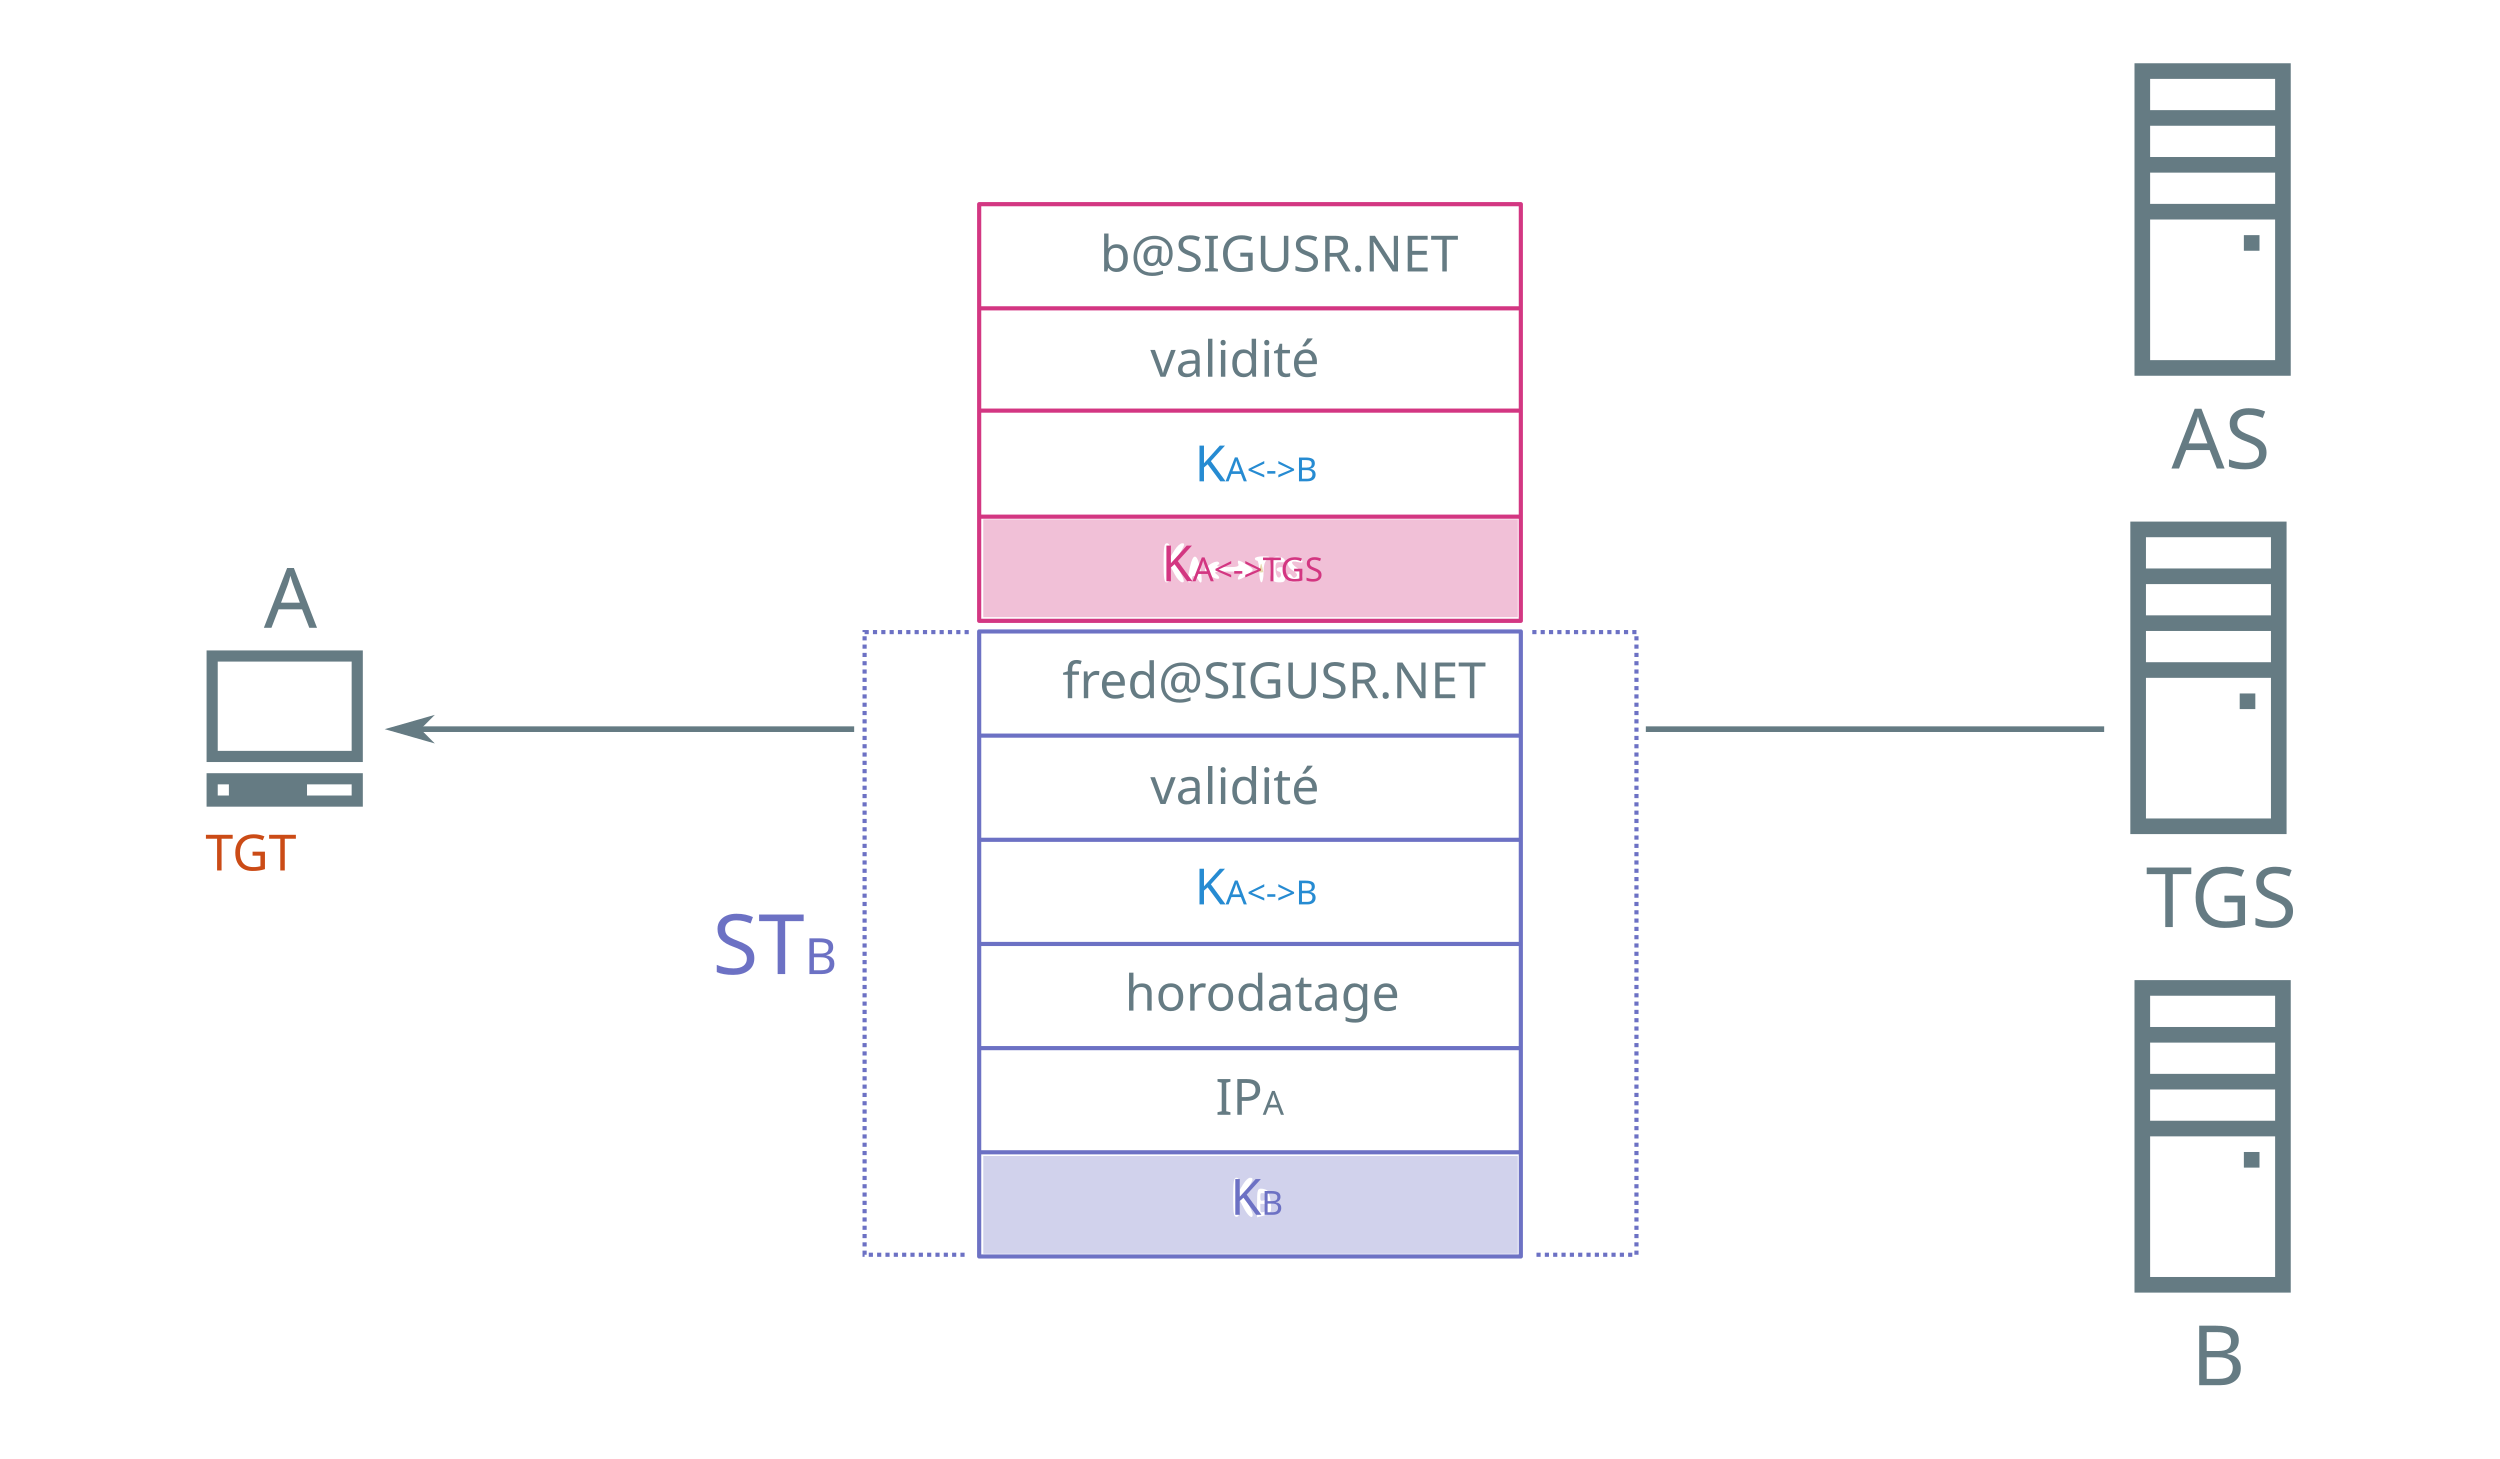
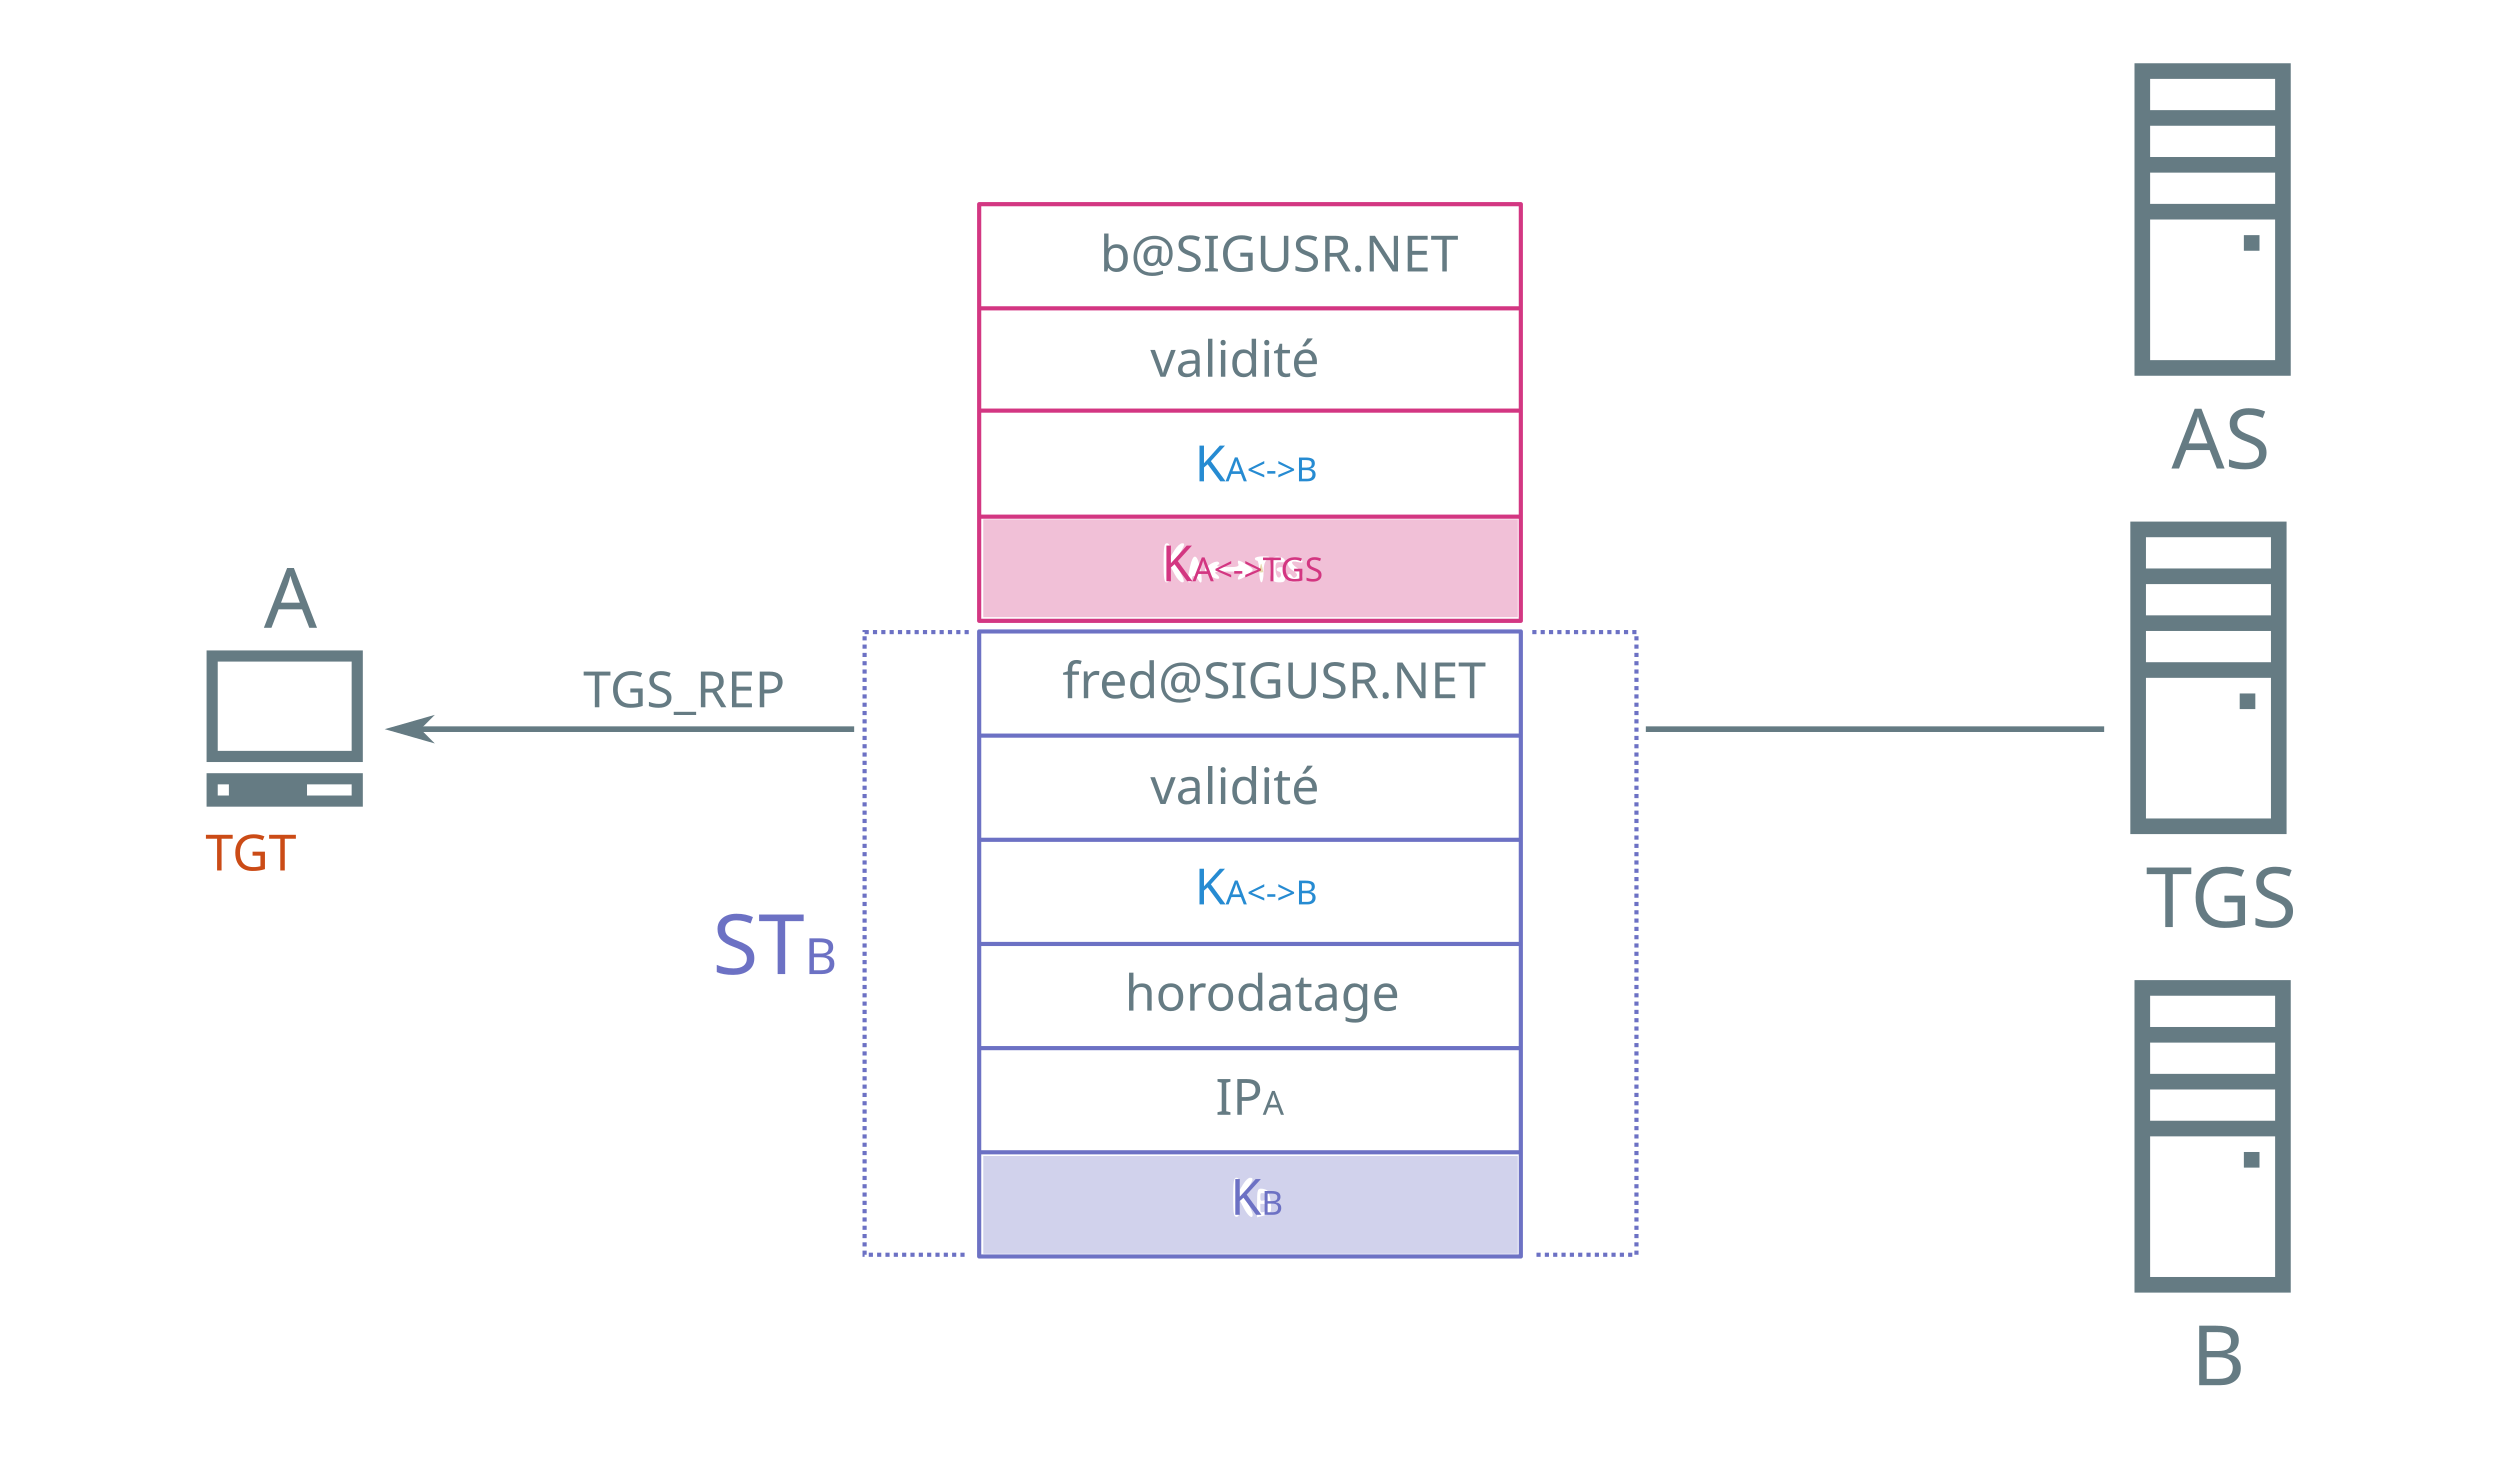
<svg xmlns="http://www.w3.org/2000/svg" width="1200" height="700" viewBox="0 0 1200 700" version="1.1" id="svg5">
  <defs id="defs5">
    <marker style="overflow:visible" id="Arrow1Mstart" refX="0.0" refY="0.0" orient="auto">
      <path transform="scale(0.4) translate(10,0)" style="fill-rule:evenodd;fill:context-stroke;stroke:context-stroke;stroke-width:1.0pt" d="M 0.0,0.0 L 5.0,-5.0 L -12.5,0.0 L 5.0,5.0 L 0.0,0.0 z " id="path1154" />
    </marker>
    <marker style="overflow:visible;" id="Arrow1Mend" refX="0.0" refY="0.0" orient="auto">
      <path transform="scale(0.4) rotate(180) translate(10,0)" style="fill-rule:evenodd;fill:context-stroke;stroke:context-stroke;stroke-width:1.0pt;" d="M 0.0,0.0 L 5.0,-5.0 L -12.5,0.0 L 5.0,5.0 L 0.0,0.0 z " id="path16067" />
    </marker>
  </defs>
  <style id="style2">
        @font-face {
            font-family: 'Iosevka';
            font-display: swap;
            font-weight: 400;
            font-stretch: normal;
            font-style: normal;
            src: url('/dist/theme/fonts/Iosevka/WOFF2/Iosevka-Regular.woff2') format('woff2');
        }

        @font-face {
            font-family: 'Iosevka';
            font-display: swap;
            font-weight: 400;
            font-stretch: normal;
            font-style: italic;
            src: url('/dist/theme/fonts/Iosevka/WOFF2/Iosevka-Italic.woff2') format('woff2');
        }

        @font-face {
            font-family: 'Iosevka';
            font-display: swap;
            font-weight: 700;
            font-stretch: normal;
            font-style: normal;
            src: url('/dist/theme/fonts/Iosevka/WOFF2/Iosevka-Bold.woff2') format('woff2');
        }

        @font-face {
            font-family: 'Iosevka';
            font-display: swap;
            font-weight: 700;
            font-stretch: normal;
            font-style: italic;
            src: url('/dist/theme/fonts/Iosevka/WOFF2/Iosevka-BoldItalic.woff2') format('woff2');
        }
    </style>
  <g id="g966" transform="matrix(0.9921875,0,0,0.9921875,56.60349,347.3899)">
    <rect class="st0" height="48.594" id="XMLID_2248_" width="70.191" x="45.587" y="-32.763" style="fill:none;stroke:#657b83;stroke-width:5.399;stroke-miterlimit:10;stroke-opacity:1" />
    <path class="st1" d="M 42.887,23.93 V 40.128 H 118.478 V 23.93 Z m 10.799,10.799 h -5.399 v -5.399 h 5.399 z m 59.393,0 H 91.481 V 29.33 H 113.078 Z" id="XMLID_49_" style="fill:#657b83;fill-opacity:1;stroke-width:2.7" />
  </g>
  <g id="g977-4" transform="matrix(0.9921875,0,0,0.9921875,423.9048,551.2061)">
    <path d="m 605.382,-81.387 v 22.677 7.559 15.118 7.559 15.118 7.559 75.591 h 75.591 v -75.591 -7.559 -15.118 -7.559 -15.118 -7.559 -22.677 z m 7.559,7.559 h 60.472 v 15.118 h -60.472 z m 0,22.677 h 60.472 v 15.118 h -60.472 z m 0,22.677 h 60.472 v 15.118 h -60.472 z m 0,22.677 h 60.472 V 62.235 h -60.472 z m 45.354,7.559 v 7.559 h 7.559 V 1.762 Z" style="fill:#657b83;fill-opacity:1;stroke:none;stroke-width:0px" id="path2-7" />
  </g>
  <text xml:space="preserve" style="font-size:40px;line-height:1.25;font-family:Iosevka;-inkscape-font-specification:'Iosevka, Normal';fill:#657b83;fill-opacity:1" x="126.656" y="301.336" id="text2107">
    <tspan id="tspan2105" x="126.656" y="301.336">A</tspan>
  </text>
  <g id="g977" transform="matrix(0.9921875,0,0,0.9921875,423.9048,111.1158)">
    <path d="m 605.382,-81.387 v 22.677 7.559 15.118 7.559 15.118 7.559 75.591 h 75.591 v -75.591 -7.559 -15.118 -7.559 -15.118 -7.559 -22.677 z m 7.559,7.559 h 60.472 v 15.118 h -60.472 z m 0,22.677 h 60.472 v 15.118 h -60.472 z m 0,22.677 h 60.472 v 15.118 h -60.472 z m 0,22.677 h 60.472 V 62.235 h -60.472 z m 45.354,7.559 v 7.559 h 7.559 V 1.762 Z" style="fill:#657b83;fill-opacity:1;stroke:none;stroke-width:0px" id="path2" />
  </g>
  <text xml:space="preserve" style="font-size:40px;line-height:1.25;font-family:Iosevka;-inkscape-font-specification:'Iosevka, Normal';fill:#657b83;fill-opacity:1;stroke-width:1" x="1042.297" y="224.889" id="text7127">
    <tspan id="tspan7125" x="1042.297" y="224.889" style="stroke-width:1">AS</tspan>
  </text>
  <g id="g977-0" transform="matrix(0.9921875,0,0,0.9921875,421.9048,331.1158)">
    <path d="m 605.382,-81.387 v 22.677 7.559 15.118 7.559 15.118 7.559 75.591 h 75.591 v -75.591 -7.559 -15.118 -7.559 -15.118 -7.559 -22.677 z m 7.559,7.559 h 60.472 v 15.118 h -60.472 z m 0,22.677 h 60.472 v 15.118 h -60.472 z m 0,22.677 h 60.472 v 15.118 h -60.472 z m 0,22.677 h 60.472 V 62.235 h -60.472 z m 45.354,7.559 v 7.559 h 7.559 V 1.762 Z" style="fill:#657b83;fill-opacity:1;stroke:none;stroke-width:0px" id="path2-4" />
  </g>
  <text xml:space="preserve" style="font-size:40px;line-height:1.25;font-family:Iosevka;-inkscape-font-specification:'Iosevka, Normal';fill:#657b83;fill-opacity:1" x="1030.017" y="444.989" id="text7127-8">
    <tspan id="tspan7125-8" x="1030.017" y="444.989">TGS</tspan>
  </text>
  <text xml:space="preserve" style="font-size:40px;line-height:1.25;font-family:Iosevka;-inkscape-font-specification:'Iosevka, Normal';fill:#657b83;fill-opacity:1" x="1051.737" y="664.9" id="text9429">
    <tspan id="tspan9427" x="1051.737" y="664.9">B</tspan>
  </text>
  <path style="fill:none;stroke:#657b83;stroke-width:2.708;stroke-linecap:butt;stroke-linejoin:miter;stroke-miterlimit:4;stroke-dasharray:none;stroke-opacity:1;marker-start:url(#Arrow1Mstart)" d="M 190,350 H 410" id="path15909" />
  <path style="fill:none;stroke:#657b83;stroke-width:2.708;stroke-linecap:butt;stroke-linejoin:miter;stroke-miterlimit:4;stroke-dasharray:none;stroke-opacity:1" d="m 790,350 h 220" id="path15911" />
  <text xml:space="preserve" style="font-size:24px;line-height:1.25;font-family:Iosevka;-inkscape-font-specification:'Iosevka, Normal';fill:#268bd2;fill-opacity:1;stroke:none;stroke-opacity:1" x="573.424" y="231.024" id="text23706">
    <tspan x="573.424" y="231.024" id="tspan23708">K<tspan style="font-size:16px;fill:#268bd2;fill-opacity:1" id="tspan5867">A&lt;-&gt;B</tspan>
    </tspan>
  </text>
  <text xml:space="preserve" style="font-size:24px;line-height:1.25;font-family:Iosevka;-inkscape-font-specification:'Iosevka, Normal';fill:#d33682;fill-opacity:1;stroke:none;stroke-opacity:1" x="557.552" y="279.024" id="text23706-8">
    <tspan x="557.552" y="279.024" id="tspan23708-9">K<tspan style="font-size:16px;fill:#d33682;fill-opacity:1" id="tspan23088">A&lt;-&gt;TGS</tspan>
    </tspan>
  </text>
  <text xml:space="preserve" style="font-size:24px;line-height:1.25;font-family:Iosevka;-inkscape-font-specification:'Iosevka, Normal';fill:#657b83;fill-opacity:1;stroke:none;stroke-opacity:1" x="527.928" y="130.316" id="text25298">
    <tspan id="tspan25296" x="527.928" y="130.316">b@SIGUSR.NET</tspan>
  </text>
  <text xml:space="preserve" style="font-size:24px;line-height:1.25;font-family:Iosevka;-inkscape-font-specification:'Iosevka, Normal';fill:#657b83;fill-opacity:1;stroke:none;stroke-opacity:1" x="552.144" y="180.822" id="text27480">
    <tspan id="tspan27478" x="552.144" y="180.822">validité</tspan>
  </text>
  <rect style="opacity:0.996;fill:none;fill-opacity:1;stroke:#d33682;stroke-width:2;stroke-linejoin:round;stroke-miterlimit:4;stroke-dasharray:none;stroke-opacity:1" id="rect18756" width="260" height="200" x="470" y="98" />
  <path style="fill:none;stroke:#d33682;stroke-width:2;stroke-linecap:butt;stroke-linejoin:miter;stroke-miterlimit:4;stroke-dasharray:none;stroke-opacity:1" d="M 470,148 H 730" id="path18915" />
  <path style="fill:none;stroke:#d33682;stroke-width:2;stroke-linecap:butt;stroke-linejoin:miter;stroke-miterlimit:4;stroke-dasharray:none;stroke-opacity:1" d="M 470,197.1 H 730" id="path18915-8" />
  <path style="fill:none;stroke:#d33682;stroke-width:2;stroke-linecap:butt;stroke-linejoin:miter;stroke-miterlimit:4;stroke-dasharray:none;stroke-opacity:1" d="M 470,248 H 730" id="path18915-6" />
  <path style="opacity:0.996;fill:#b58900;fill-opacity:0.314;stroke:none;stroke-width:0.522;stroke-linejoin:round;stroke-opacity:1" d="m 604.742,272.85 c 0.555,-2.818 0.627,-2.855 1.149,-0.587 0.264,1.147 0.484,2.174 0.488,2.282 0.004,0.108 -0.446,0.196 -1.001,0.196 h -1.009 z" id="path14819" />
  <text xml:space="preserve" style="font-style:normal;font-variant:normal;font-weight:normal;font-stretch:normal;font-size:24px;line-height:1.25;font-family:Iosevka;-inkscape-font-specification:'Iosevka, Normal';font-variant-ligatures:normal;font-variant-caps:normal;font-variant-numeric:normal;font-variant-east-asian:normal;fill:#657b83;fill-opacity:1;stroke:none;stroke-opacity:1" x="509.928" y="335.141" id="text8602">
    <tspan id="tspan8600" x="509.928" y="335.141">fred@SIGUSR.NET</tspan>
  </text>
  <text xml:space="preserve" style="font-size:24px;line-height:1.25;font-family:Iosevka;-inkscape-font-specification:'Iosevka, Normal';fill:#268bd2;fill-opacity:1;stroke:none;stroke-opacity:1" x="573.424" y="434.124" id="text23706-9">
    <tspan x="573.424" y="434.124" id="tspan23708-2">K<tspan style="font-size:16px;fill:#268bd2;fill-opacity:1" id="tspan5867-5">A&lt;-&gt;B</tspan>
    </tspan>
  </text>
  <text xml:space="preserve" style="font-size:24px;line-height:1.25;font-family:Iosevka;-inkscape-font-specification:'Iosevka, Normal';fill:#657b83;fill-opacity:1;stroke:none;stroke-opacity:1" x="552.144" y="385.922" id="text27480-3">
    <tspan id="tspan27478-0" x="552.144" y="385.922">validité</tspan>
  </text>
  <rect style="opacity:0.996;fill:none;fill-opacity:1;stroke:#6c71c4;stroke-width:2;stroke-linejoin:round;stroke-miterlimit:4;stroke-dasharray:none;stroke-opacity:1" id="rect18756-7" width="260" height="300" x="470" y="303.1" />
  <path style="fill:none;stroke:#6c71c4;stroke-width:2;stroke-linecap:butt;stroke-linejoin:miter;stroke-miterlimit:4;stroke-dasharray:none;stroke-opacity:1" d="M 470,353.1 H 730" id="path18915-64" />
  <path style="fill:none;stroke:#6c71c4;stroke-width:2;stroke-linecap:butt;stroke-linejoin:miter;stroke-miterlimit:4;stroke-dasharray:none;stroke-opacity:1" d="M 470,403.1 H 730" id="path18915-3" />
  <path style="fill:none;stroke:#6c71c4;stroke-width:2;stroke-linecap:butt;stroke-linejoin:miter;stroke-miterlimit:4;stroke-dasharray:none;stroke-opacity:1" d="M 470,453.1 H 730" id="path18915-0" />
  <path style="fill:none;stroke:#6c71c4;stroke-width:2;stroke-linecap:butt;stroke-linejoin:miter;stroke-miterlimit:4;stroke-dasharray:none;stroke-opacity:1" d="M 470,503.1 H 730" id="path18915-0-4" />
  <path style="fill:none;stroke:#6c71c4;stroke-width:2;stroke-linecap:butt;stroke-linejoin:miter;stroke-miterlimit:4;stroke-dasharray:none;stroke-opacity:1" d="M 470,553.1 H 730" id="path18915-0-0" />
  <text xml:space="preserve" style="font-size:24px;line-height:1.25;font-family:Iosevka;-inkscape-font-specification:'Iosevka, Normal';fill:#6c71c4;fill-opacity:1" x="590.613" y="583.1" id="text16587">
    <tspan id="tspan16585" x="590.613" y="583.1">K<tspan style="font-size:16px;fill:#6c71c4;fill-opacity:1" id="tspan31412">B</tspan>
    </tspan>
  </text>
  <text xml:space="preserve" style="font-size:24px;line-height:1.25;font-family:Iosevka;-inkscape-font-specification:'Iosevka, Normal';fill:#657b83;fill-opacity:1" x="583.452" y="535.1" id="text19983">
    <tspan id="tspan19981" x="583.452" y="535.1">IP<tspan style="font-size:16px;fill:#657b83;fill-opacity:1" id="tspan23219">A</tspan>
    </tspan>
  </text>
  <text xml:space="preserve" style="font-size:24px;line-height:1.25;font-family:Iosevka;-inkscape-font-specification:'Iosevka, Normal';fill:#657b83;fill-opacity:1" x="539.904" y="485.1" id="text30909">
    <tspan id="tspan30907" x="539.904" y="485.1">horodatage</tspan>
  </text>
  <g id="g847" transform="translate(-1.392,-2.168)">
    <text xml:space="preserve" style="font-size:24px;line-height:1.25;font-family:Iosevka;-inkscape-font-specification:'Iosevka, Normal';fill:#cb4b16;fill-opacity:1" x="100" y="420" id="text4889">
      <tspan id="tspan4887" x="100" y="420">TGT</tspan>
    </text>
  </g>
  <path style="opacity:0.996;fill:#d33682;fill-opacity:0.314;stroke:none;stroke-width:2.086;stroke-linejoin:round;stroke-opacity:1" d="m 471.968,272.751 v -23.468 h 128.292 128.292 v 23.468 23.468 H 600.26 471.968 Z m 89.746,2.868 0.046,-3.911 2.065,3.911 c 1.136,2.151 2.767,3.911 3.624,3.911 1.25,0 1.059,-0.985 -0.959,-4.954 l -2.518,-4.954 2.597,-4.433 c 2.165,-3.694 2.318,-4.433 0.918,-4.433 -0.923,0 -2.609,1.525 -3.746,3.39 l -2.067,3.39 -0.004,-3.39 c -0.003,-2.316 -0.5,-3.39 -1.568,-3.39 -1.275,0 -1.565,1.738 -1.565,9.387 0,7.649 0.29,9.387 1.565,9.387 1.104,0 1.578,-1.15 1.611,-3.911 z m 10.384,2.347 c 0,-2.124 1.752,-1.977 2.999,0.252 1.787,3.193 2.252,0.798 1.029,-5.293 -1.489,-7.414 -3.478,-7.671 -4.985,-0.644 -1.391,6.487 -1.4,7.25 -0.086,7.25 0.574,0 1.043,-0.704 1.043,-1.565 z m 34.42,-3.275 c 0,-3.386 0.548,-5.256 1.825,-6.225 1.622,-1.231 1.39,-1.389 -2.086,-1.419 -2.151,-0.018 -3.911,0.436 -3.911,1.01 0,0.574 0.469,1.043 1.043,1.043 0.574,0 1.043,2.347 1.043,5.215 0,2.868 0.469,5.215 1.043,5.215 0.574,0 1.043,-2.178 1.043,-4.839 z m 10.43,1.189 c 0,-2.955 -0.397,-3.651 -2.086,-3.651 -1.147,0 -2.086,0.469 -2.086,1.043 0,0.574 0.469,1.043 1.043,1.043 0.574,0 1.043,0.743 1.043,1.651 0,0.908 -0.587,1.456 -1.304,1.217 -0.717,-0.239 -1.304,-2.038 -1.304,-3.998 0,-3.114 0.307,-3.53 2.435,-3.3 3.222,0.349 2.427,-2.225 -0.834,-2.702 -2.902,-0.424 -4.171,1.314 -4.192,5.743 -0.025,5.118 0.935,6.604 4.268,6.604 2.753,0 3.017,-0.32 3.017,-3.651 z m 8.147,0.848 c 0.217,-1.523 -0.563,-2.863 -2.347,-4.031 -3.462,-2.269 -3.424,-3.825 0.072,-2.948 2.077,0.521 2.626,0.336 2.26,-0.762 -0.266,-0.798 -1.853,-1.451 -3.526,-1.451 -4.208,0 -4.793,3.84 -0.966,6.347 1.971,1.292 2.41,2.101 1.585,2.926 -0.825,0.825 -1.401,0.718 -2.083,-0.386 -1.195,-1.934 -2.572,-0.673 -1.713,1.568 1,2.607 6.309,1.609 6.718,-1.263 z m -41.044,-1.007 c -1.681,-1.229 -1.03,-1.405 5.185,-1.405 6.249,0 6.947,0.192 5.787,1.59 -0.726,0.874 -1.045,1.864 -0.709,2.2 0.69,0.69 6.988,-3.527 6.988,-4.679 0,-0.792 -5.548,-4.326 -6.791,-4.326 -0.403,0 -0.463,0.704 -0.133,1.565 0.491,1.279 -0.487,1.562 -5.364,1.549 -3.735,-0.01 -5.436,-0.351 -4.55,-0.913 0.957,-0.607 1.051,-1.122 0.29,-1.592 -1.363,-0.842 -6.399,2.277 -6.399,3.963 0,1.554 5.383,4.835 6.649,4.052 0.532,-0.329 0.103,-1.231 -0.954,-2.004 z" id="path987" />
  <path style="opacity:0.996;fill:#6c71c4;fill-opacity:0.314;stroke:none;stroke-width:2.086;stroke-linejoin:round;stroke-opacity:1" d="m 471.968,578.357 v -23.468 h 128.292 128.292 v 23.468 23.468 H 600.26 471.968 Z m 123.123,1.825 0.046,-3.911 2.065,3.911 c 1.957,3.707 4.101,5.185 4.101,2.827 0,-0.597 -0.961,-2.969 -2.136,-5.272 l -2.136,-4.187 2.136,-3.456 c 2.488,-4.026 2.616,-4.775 0.813,-4.775 -0.728,0 -2.123,1.291 -3.101,2.868 l -1.778,2.868 -0.028,-2.868 c -0.018,-1.842 -0.588,-2.868 -1.592,-2.868 -1.275,0 -1.565,1.738 -1.565,9.387 0,7.649 0.29,9.387 1.565,9.387 1.104,0 1.578,-1.15 1.611,-3.911 z m 14.689,1.61 c 0.976,-1.579 -0.239,-9.555 -1.593,-10.459 -0.631,-0.421 -1.969,-0.773 -2.973,-0.782 -1.556,-0.014 -1.825,1.002 -1.825,6.877 v 6.893 l 2.858,-0.717 c 1.572,-0.395 3.162,-1.209 3.534,-1.81 z" id="path988" />
  <path style="opacity:0.996;fill:#6c71c4;fill-opacity:0.314;stroke:none;stroke-width:0.738;stroke-linejoin:round;stroke-opacity:1" d="m 604.958,574.535 c 0,-1.774 0.039,-1.844 1.033,-1.844 1.307,0 1.918,0.607 1.918,1.905 0,1.085 -0.856,1.783 -2.188,1.783 -0.668,0 -0.762,-0.226 -0.762,-1.844 z" id="path1175" />
  <path style="opacity:0.996;fill:#6c71c4;fill-opacity:0.314;stroke:none;stroke-width:0.738;stroke-linejoin:round;stroke-opacity:1" d="m 604.958,579.882 v -2.028 h 1.217 c 1.482,0 2.102,0.559 2.102,1.897 0,1.146 -1.164,2.16 -2.479,2.16 -0.772,0 -0.84,-0.163 -0.84,-2.028 z" id="path1214" />
  <g id="g906" transform="matrix(0.9998708,0,0,0.9962528,0.06053574,-20.57516)" style="stroke:#6c71c4;stroke-opacity:1">
    <path style="fill:none;stroke:#6c71c4;stroke-width:2;stroke-linecap:butt;stroke-linejoin:miter;stroke-miterlimit:4;stroke-dasharray:2, 2;stroke-dashoffset:0;stroke-opacity:1" d="m 465,325.2 h -50 v 300 h 50" id="path951-4" />
  </g>
  <g id="g906-4" transform="matrix(-0.9998708,0,0,0.9962528,1200.447,-20.57514)" style="stroke:#6c71c4;stroke-opacity:1">
    <path style="fill:none;stroke:#6c71c4;stroke-width:2;stroke-linecap:butt;stroke-linejoin:miter;stroke-miterlimit:4;stroke-dasharray:2, 2;stroke-dashoffset:0;stroke-opacity:1" d="m 465,325.2 h -50 v 300 h 50" id="path951-4-7" />
  </g>
  <text xml:space="preserve" style="font-size:40px;line-height:1.25;font-family:Iosevka;-inkscape-font-specification:'Iosevka, Normal';fill:#6c71c4;fill-opacity:0.996" x="342" y="467.544" id="text4221">
    <tspan id="tspan4219" x="342" y="467.544">ST<tspan style="font-size:24px" id="tspan2440">B</tspan>
    </tspan>
  </text>
+   <g id="g868" transform="translate(-284.2201,255)">
+     <text xml:space="preserve" style="font-size:24px;line-height:1.25;font-family:Iosevka;-inkscape-font-specification:'Iosevka, Normal';fill:#657b83;fill-opacity:1" x="564.144" y="84.5" id="text23677">
+       <tspan x="564.144" y="84.5" id="tspan1800">TGS_REP</tspan>
+     </text>
+   </g>
</svg>
